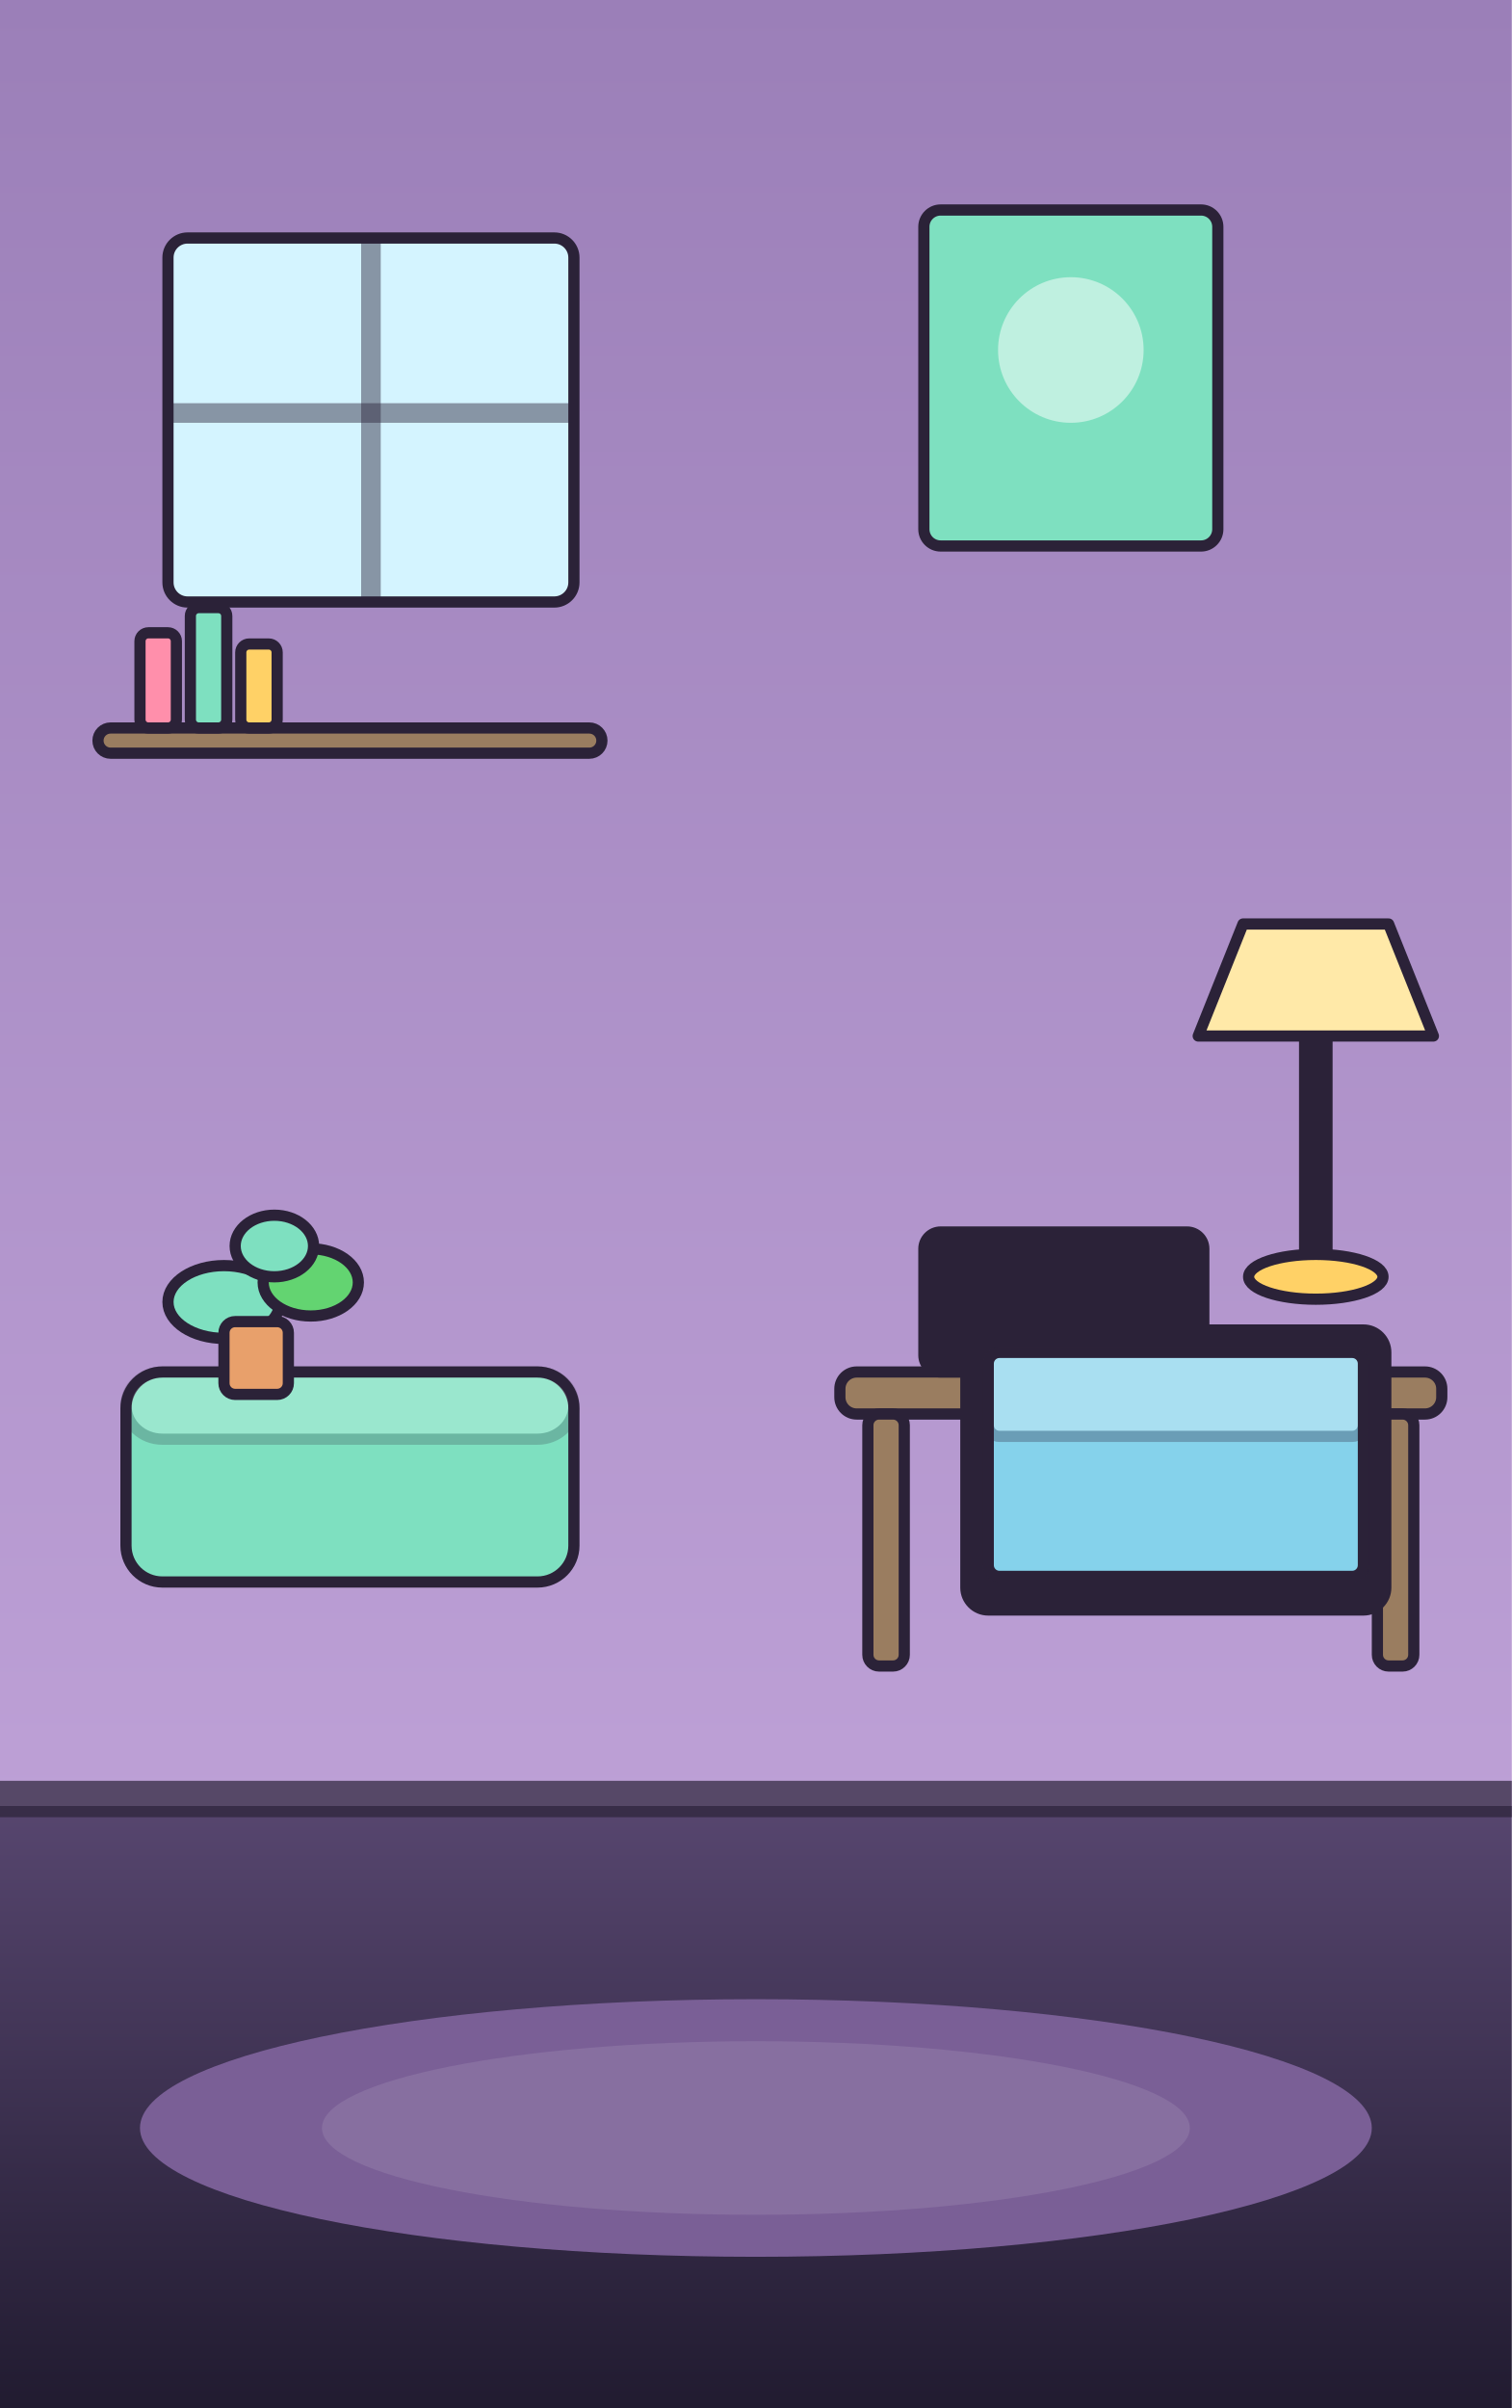
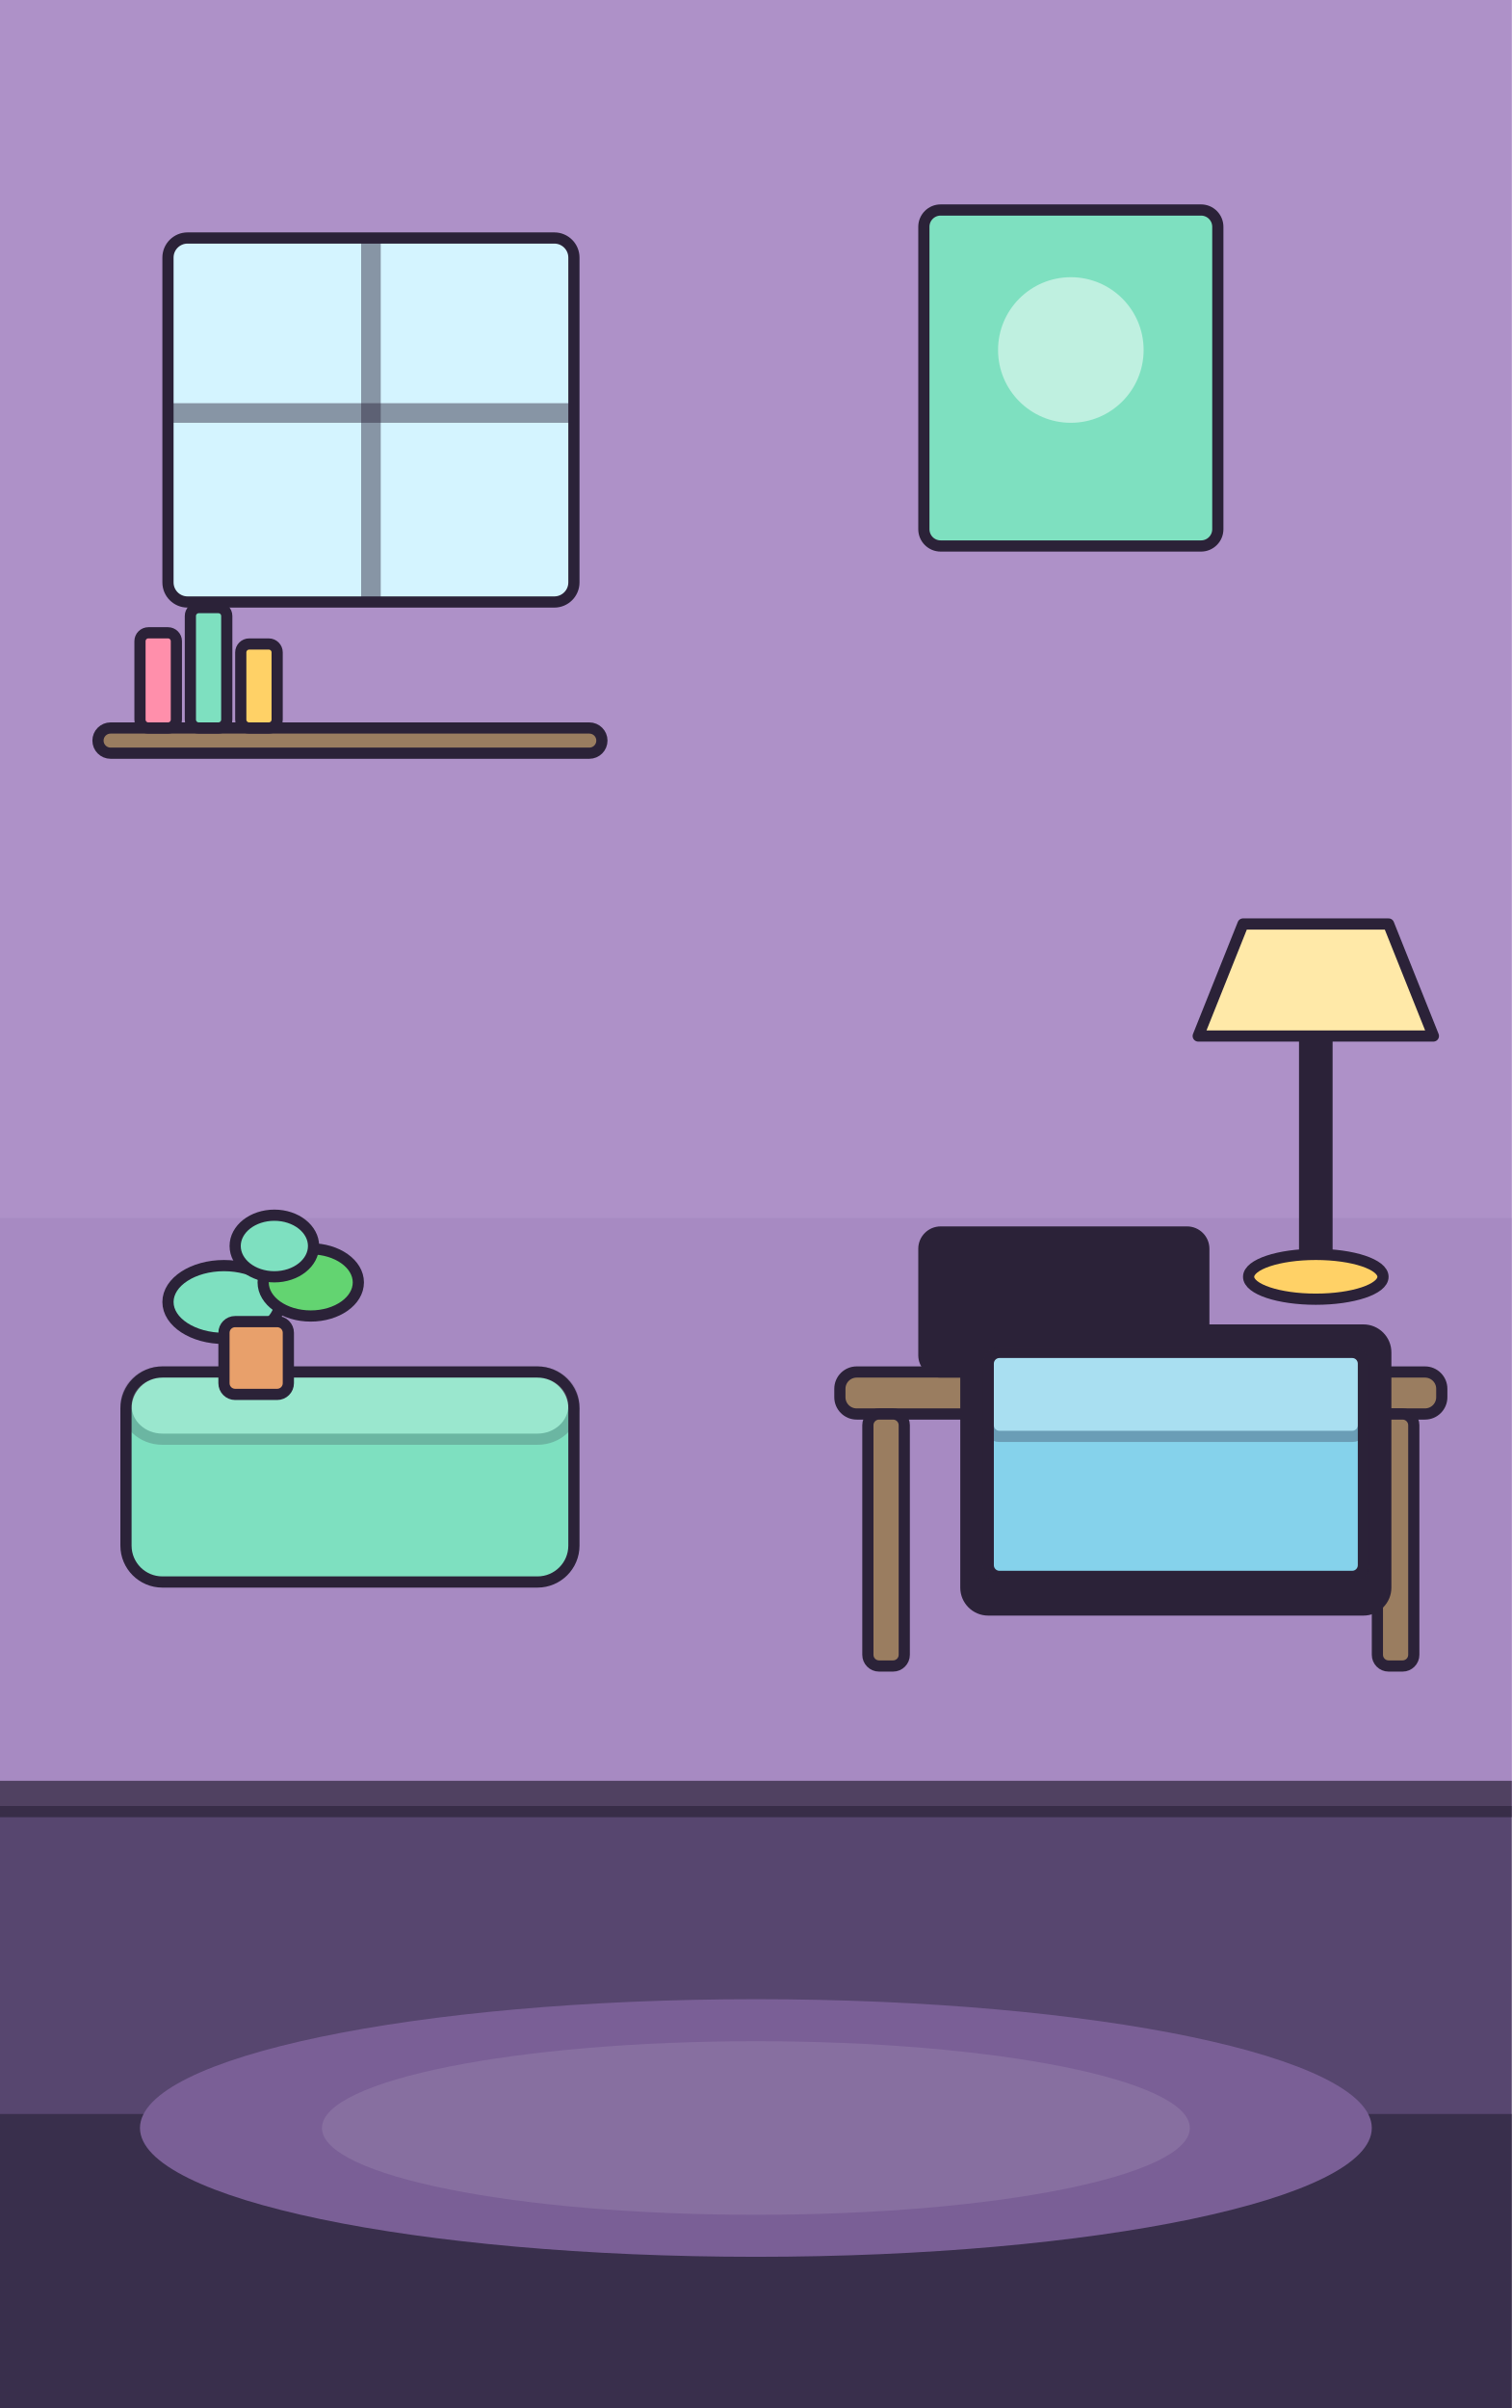
<svg xmlns="http://www.w3.org/2000/svg" width="1080" height="1720" viewBox="0 0 1080 1720">
-   <defs>
-     <linearGradient id="wall" x1="0" y1="0" x2="0" y2="1">
-       <stop offset="0" stop-color="#9b7fb8" />
-       <stop offset="1" stop-color="#bda0d6" />
-     </linearGradient>
-     <linearGradient id="floor" x1="0" y1="0" x2="0" y2="1">
-       <stop offset="0" stop-color="#57466f" />
-       <stop offset="1" stop-color="#211b30" />
-     </linearGradient>
-   </defs>
-   <rect x="0" y="0" width="1080" height="1290" fill="url(#wall)" />
-   <rect x="0" y="1290" width="1080" height="430" fill="url(#floor)" />
+   <rect x="0" y="0" width="1080" height="1290" fill="#bda0d6" />
+   <rect x="0" y="0" width="1080" height="1290" fill="#9b7fb8" opacity="0.45" />
+   <rect x="0" y="870" width="1080" height="420" fill="#9b7fb8" opacity="0.35" />
+   <rect x="0" y="1290" width="1080" height="430" fill="#57466f" />
+   <rect x="0" y="1510" width="1080" height="210" fill="#211b30" opacity="0.55" />
  <rect x="0" y="1272" width="1080" height="26" fill="#2b2238" opacity="0.7" />
  <ellipse cx="540" cy="1520" rx="440" ry="92" fill="#7a5f96" />
  <ellipse cx="540" cy="1520" rx="310" ry="62" fill="#ffffff" opacity="0.10" />
  <g stroke="#2b2238" stroke-width="8" stroke-linejoin="round">
    <rect x="120" y="170" width="290" height="260" rx="14" fill="#d4f4ff" />
    <rect x="120" y="288" width="290" height="14" fill="#2b2238" stroke="none" opacity="0.45" />
    <rect x="258" y="170" width="14" height="260" fill="#2b2238" stroke="none" opacity="0.45" />
    <rect x="660" y="150" width="210" height="240" rx="12" fill="#7ee0c0" />
    <circle cx="765" cy="250" r="52" fill="#ffffff" opacity="0.5" stroke="none" />
    <rect x="70" y="520" width="360" height="18" rx="9" fill="#9a7d60" />
    <rect x="100" y="452" width="26" height="68" rx="6" fill="#ff8fab" />
    <rect x="136" y="434" width="26" height="86" rx="6" fill="#7ee0c0" />
    <rect x="172" y="460" width="26" height="60" rx="6" fill="#ffd166" />
    <rect x="600" y="980" width="430" height="30" rx="12" fill="#9a7d60" />
    <rect x="620" y="1010" width="26" height="180" rx="8" fill="#9a7d60" />
    <rect x="984" y="1010" width="26" height="180" rx="8" fill="#9a7d60" />
    <rect x="660" y="880" width="200" height="100" rx="12" fill="#2b2238" />
    <rect x="740" y="972" width="140" height="100" rx="10" fill="#3c3350" />
    <rect x="932" y="740" width="16" height="180" fill="#2b2238" />
    <path d="M856 740 L1024 740 L992 660 L888 660 Z" fill="#ffe9a8" />
    <ellipse cx="940" cy="912" rx="48" ry="16" fill="#ffd166" />
  </g>
  <g stroke="#2b2238" stroke-width="8" stroke-linejoin="round">
    <rect x="90" y="980" width="320" height="150" rx="26" fill="#7ee0c0" />
    <rect x="90" y="980" width="320" height="48" rx="26" fill="#ffffff" opacity="0.22" />
    <ellipse cx="160" cy="930" rx="40" ry="26" fill="#7ee0c0" />
    <ellipse cx="222" cy="916" rx="34" ry="24" fill="#63d471" />
    <ellipse cx="196" cy="890" rx="28" ry="22" fill="#7ee0c0" />
    <rect x="160" y="944" width="46" height="52" rx="8" fill="#e8a06b" />
  </g>
  <g stroke="#2b2238" stroke-width="8" stroke-linejoin="round">
    <rect x="690" y="950" width="300" height="200" rx="16" fill="#2b2238" />
    <rect x="706" y="966" width="268" height="160" rx="8" fill="#8fe6ff" opacity="0.9" />
    <rect x="706" y="966" width="268" height="60" rx="8" fill="#ffffff" opacity="0.3" />
  </g>
</svg>
